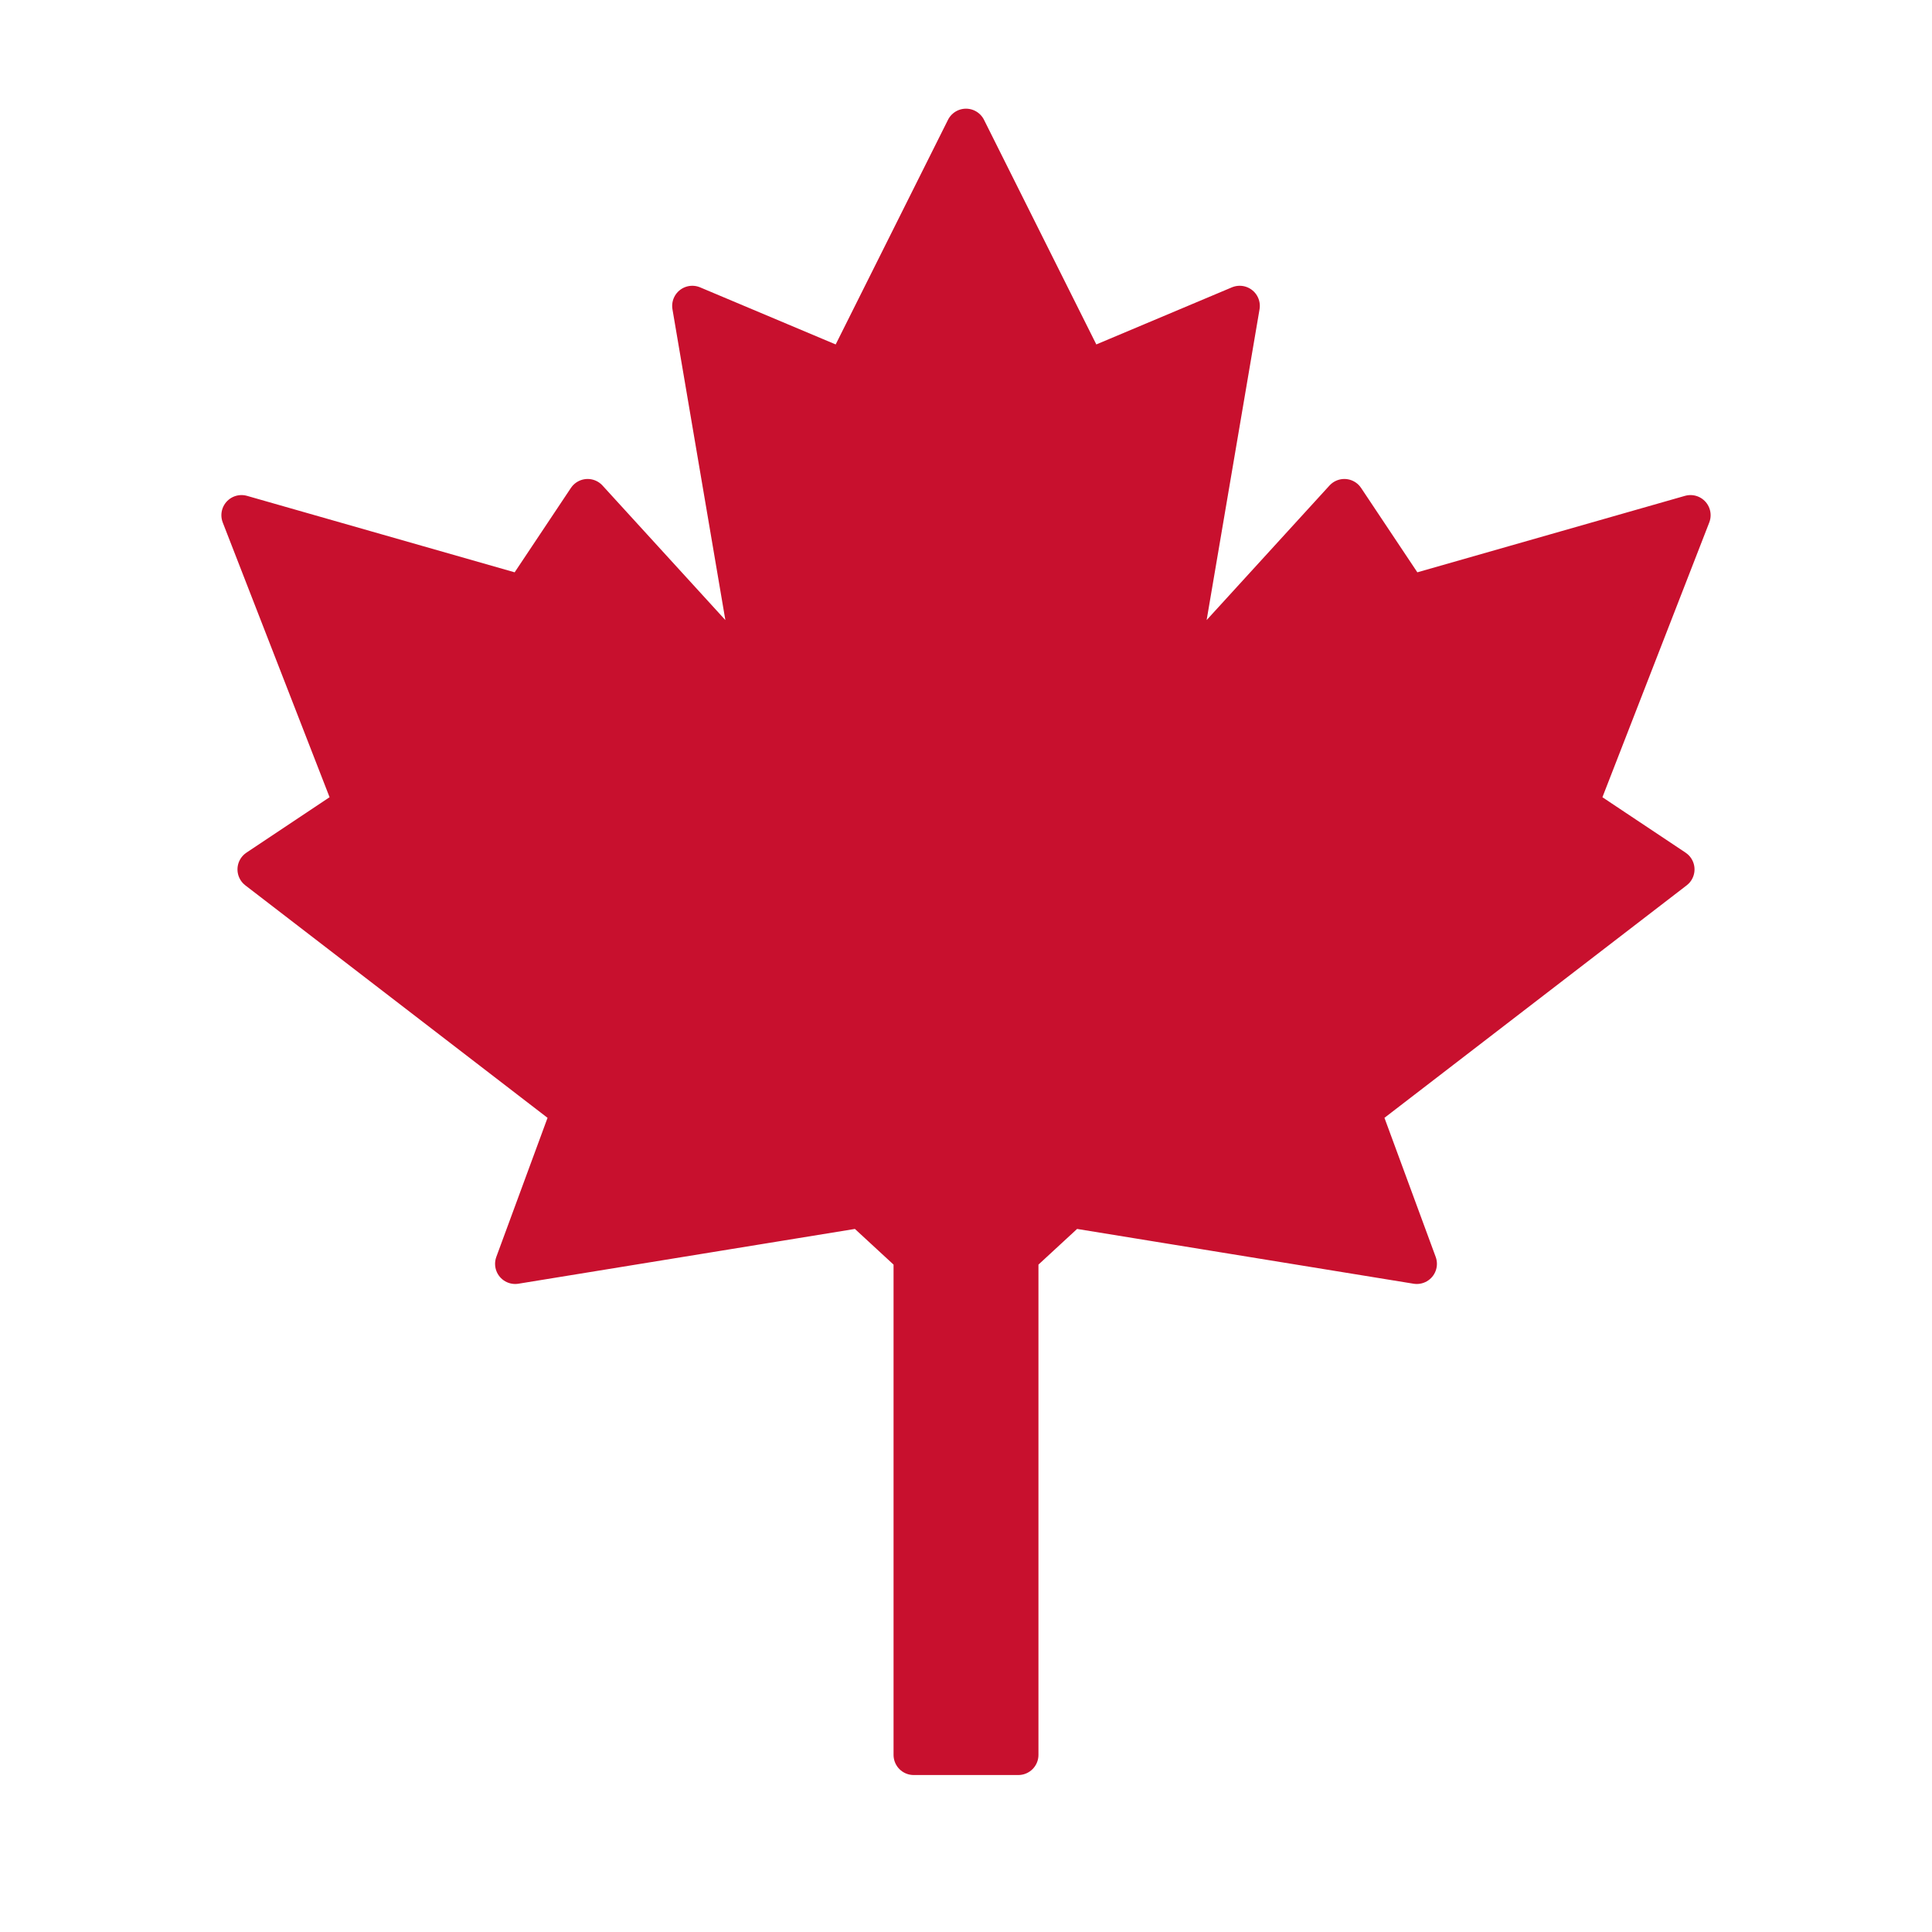
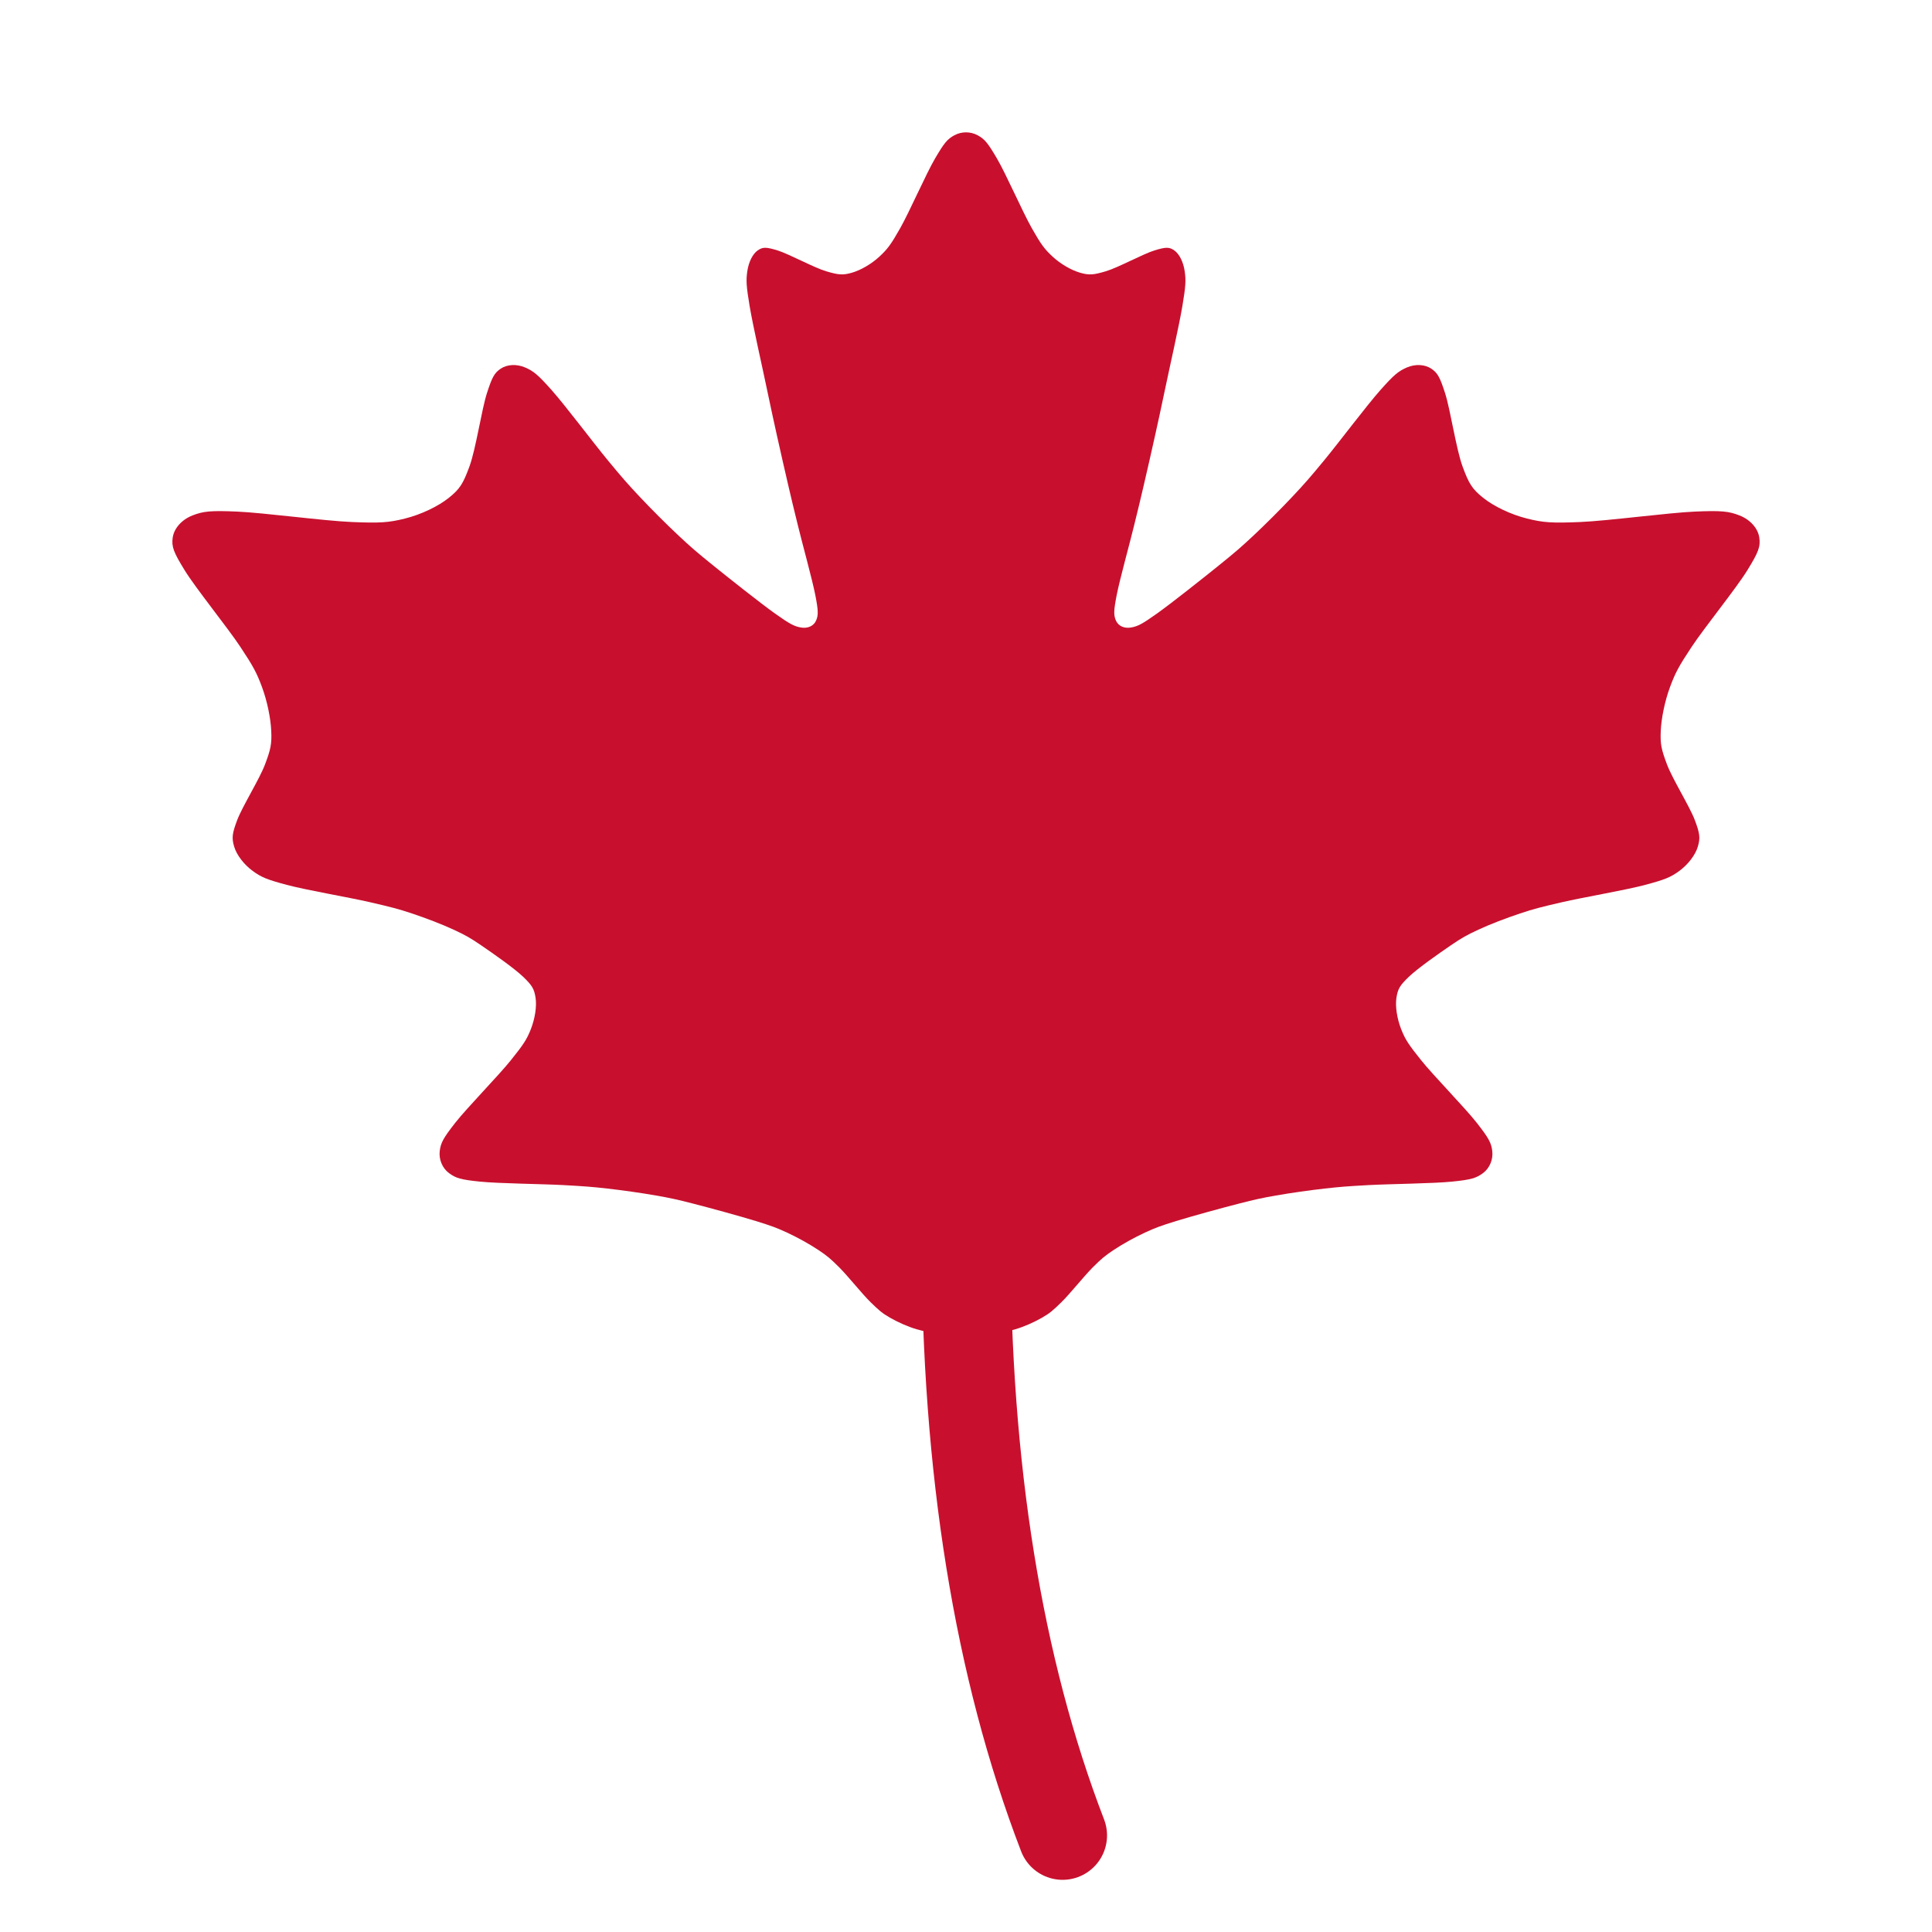
- <svg xmlns="http://www.w3.org/2000/svg" viewBox="0 0 24 24">
-   <path fill="#c8102e" stroke="#c8102e" stroke-width="0.5" stroke-linejoin="round" d="M12 1.6L13.5 4.6L15.4 3.8L14.6 8.5L16.7 6.2L17.5 7.4L21 6.4L19.6 10L20.8 10.8L16.9 13.8L17.6 15.7L13.3 15L12.65 15.6L12.65 21.8L11.35 21.8L11.35 15.6L10.7 15L6.4 15.7L7.1 13.8L3.2 10.8L4.4 10L3 6.4L6.5 7.4L7.3 6.2L9.4 8.5L8.6 3.8L10.5 4.6Z" />
+ <svg xmlns="http://www.w3.org/2000/svg" viewBox="0 0 100 100">
+   <path fill="#c8102e" d="M51.6 8.2C52.07 9 52.92 10.95 53.4 11.8C53.88 12.65 54.06 12.89 54.48 13.28C54.9 13.67 55.46 13.99 55.92 14.12C56.38 14.25 56.6 14.23 57.24 14.04C57.88 13.85 59.17 13.14 59.76 12.96C60.35 12.78 60.52 12.78 60.78 12.96C61.04 13.14 61.25 13.56 61.32 14.04C61.39 14.52 61.37 14.82 61.2 15.84C61.03 16.86 60.53 19.05 60.3 20.16C60.07 21.27 59.98 21.65 59.8 22.48C59.62 23.31 59.38 24.33 59.2 25.12C59.02 25.91 58.93 26.25 58.7 27.2C58.47 28.15 57.96 29.98 57.8 30.8C57.64 31.62 57.64 31.84 57.76 32.12C57.88 32.4 58.19 32.54 58.54 32.48C58.89 32.42 59.12 32.3 59.88 31.76C60.64 31.22 62.29 29.91 63.12 29.24C63.95 28.57 64.25 28.31 64.88 27.72C65.51 27.13 66.31 26.33 66.92 25.68C67.53 25.03 67.81 24.71 68.56 23.8C69.31 22.89 70.73 21 71.44 20.2C72.15 19.4 72.38 19.21 72.82 19.02C73.26 18.83 73.75 18.86 74.08 19.08C74.41 19.3 74.53 19.52 74.8 20.36C75.07 21.2 75.37 23.24 75.7 24.14C76.03 25.04 76.2 25.31 76.76 25.76C77.32 26.21 78.2 26.63 79.04 26.84C79.88 27.05 80.33 27.08 81.78 27.02C83.23 26.96 86.34 26.54 87.72 26.48C89.1 26.42 89.48 26.46 90.04 26.68C90.6 26.9 90.99 27.35 91.06 27.82C91.13 28.29 91.02 28.58 90.44 29.52C89.86 30.46 88.23 32.47 87.56 33.48C86.89 34.49 86.71 34.83 86.44 35.56C86.17 36.29 85.99 37.17 85.96 37.84C85.93 38.51 85.99 38.79 86.28 39.56C86.57 40.33 87.45 41.73 87.72 42.44C87.99 43.15 88.01 43.38 87.88 43.82C87.75 44.26 87.37 44.75 86.92 45.08C86.47 45.41 86.17 45.53 85.16 45.8C84.15 46.07 81.92 46.45 80.84 46.7C79.76 46.95 79.4 47.04 78.68 47.28C77.96 47.52 77.12 47.84 76.52 48.12C75.92 48.4 75.68 48.53 75.08 48.94C74.48 49.35 73.39 50.11 72.92 50.56C72.45 51.01 72.35 51.19 72.28 51.64C72.21 52.09 72.31 52.72 72.52 53.26C72.73 53.8 72.91 54.07 73.56 54.88C74.21 55.69 75.83 57.34 76.44 58.12C77.05 58.9 77.19 59.15 77.24 59.58C77.29 60.01 77.11 60.46 76.76 60.72C76.41 60.98 76.15 61.06 75.16 61.16C74.17 61.26 71.94 61.28 70.84 61.34C69.74 61.4 69.36 61.43 68.56 61.52C67.76 61.61 66.78 61.75 66.04 61.88C65.3 62.01 64.98 62.08 64.12 62.3C63.26 62.52 61.69 62.95 60.88 63.2C60.07 63.45 59.8 63.55 59.26 63.8C58.72 64.05 58.09 64.4 57.64 64.7C57.19 65 57.01 65.15 56.56 65.6C56.11 66.05 55.38 66.97 54.94 67.4C54.5 67.83 54.34 67.97 53.94 68.2C53.54 68.43 53.01 68.67 52.56 68.8C52.11 68.93 51.9 68.97 51.26 69C50.62 69.03 49.38 69.03 48.74 69C48.1 68.97 47.89 68.93 47.44 68.8C46.99 68.67 46.46 68.43 46.06 68.2C45.66 67.97 45.5 67.83 45.06 67.4C44.62 66.97 43.89 66.05 43.44 65.6C42.99 65.15 42.81 65 42.36 64.7C41.91 64.4 41.28 64.05 40.74 63.8C40.2 63.55 39.93 63.45 39.12 63.2C38.31 62.95 36.74 62.52 35.88 62.3C35.02 62.08 34.7 62.01 33.96 61.88C33.22 61.75 32.24 61.61 31.44 61.52C30.64 61.43 30.26 61.4 29.16 61.34C28.06 61.28 25.83 61.26 24.84 61.16C23.85 61.06 23.59 60.98 23.24 60.72C22.89 60.46 22.71 60.01 22.76 59.58C22.81 59.15 22.95 58.9 23.56 58.12C24.17 57.34 25.79 55.69 26.44 54.88C27.09 54.07 27.27 53.8 27.48 53.26C27.69 52.72 27.79 52.09 27.72 51.64C27.65 51.19 27.55 51.01 27.08 50.56C26.61 50.11 25.52 49.35 24.92 48.94C24.32 48.53 24.08 48.4 23.48 48.12C22.88 47.84 22.04 47.52 21.32 47.28C20.6 47.04 20.24 46.95 19.16 46.7C18.08 46.45 15.85 46.07 14.84 45.8C13.83 45.53 13.53 45.41 13.08 45.08C12.63 44.75 12.25 44.26 12.12 43.82C11.99 43.38 12.01 43.15 12.28 42.44C12.55 41.73 13.43 40.33 13.72 39.56C14.01 38.79 14.07 38.51 14.04 37.84C14.01 37.17 13.83 36.29 13.56 35.56C13.29 34.83 13.11 34.49 12.44 33.48C11.77 32.47 10.14 30.46 9.56 29.52C8.98 28.58 8.87 28.29 8.94 27.82C9.01 27.35 9.4 26.9 9.96 26.68C10.52 26.46 10.9 26.42 12.28 26.48C13.66 26.54 16.77 26.96 18.22 27.02C19.67 27.08 20.12 27.05 20.96 26.84C21.8 26.63 22.68 26.21 23.24 25.76C23.8 25.31 23.97 25.04 24.3 24.14C24.63 23.24 24.93 21.2 25.2 20.36C25.47 19.52 25.59 19.3 25.92 19.08C26.25 18.86 26.74 18.83 27.18 19.02C27.62 19.21 27.85 19.4 28.56 20.2C29.27 21 30.69 22.89 31.44 23.8C32.19 24.71 32.47 25.03 33.08 25.68C33.69 26.33 34.49 27.13 35.12 27.72C35.75 28.31 36.05 28.57 36.88 29.24C37.71 29.91 39.36 31.22 40.12 31.76C40.88 32.3 41.11 32.42 41.46 32.48C41.81 32.54 42.12 32.4 42.24 32.12C42.36 31.84 42.36 31.62 42.2 30.8C42.04 29.98 41.53 28.15 41.3 27.2C41.07 26.25 40.98 25.91 40.8 25.12C40.62 24.33 40.38 23.31 40.2 22.48C40.02 21.65 39.93 21.27 39.7 20.16C39.47 19.05 38.97 16.86 38.8 15.84C38.63 14.82 38.61 14.52 38.68 14.04C38.75 13.56 38.96 13.14 39.22 12.96C39.48 12.78 39.65 12.78 40.24 12.96C40.83 13.14 42.12 13.85 42.76 14.04C43.4 14.23 43.62 14.25 44.08 14.12C44.54 13.99 45.1 13.67 45.52 13.28C45.94 12.89 46.12 12.65 46.6 11.8C47.08 10.95 47.93 9 48.4 8.2C48.87 7.4 49.03 7.2 49.4 7C49.77 6.8 50.23 6.8 50.6 7C50.97 7.2 51.13 7.4 51.6 8.2Z" />
+   <path d="M50 64Q50 82 55 95" fill="none" stroke="#c8102e" stroke-width="4.6" stroke-linecap="round" />
</svg>
